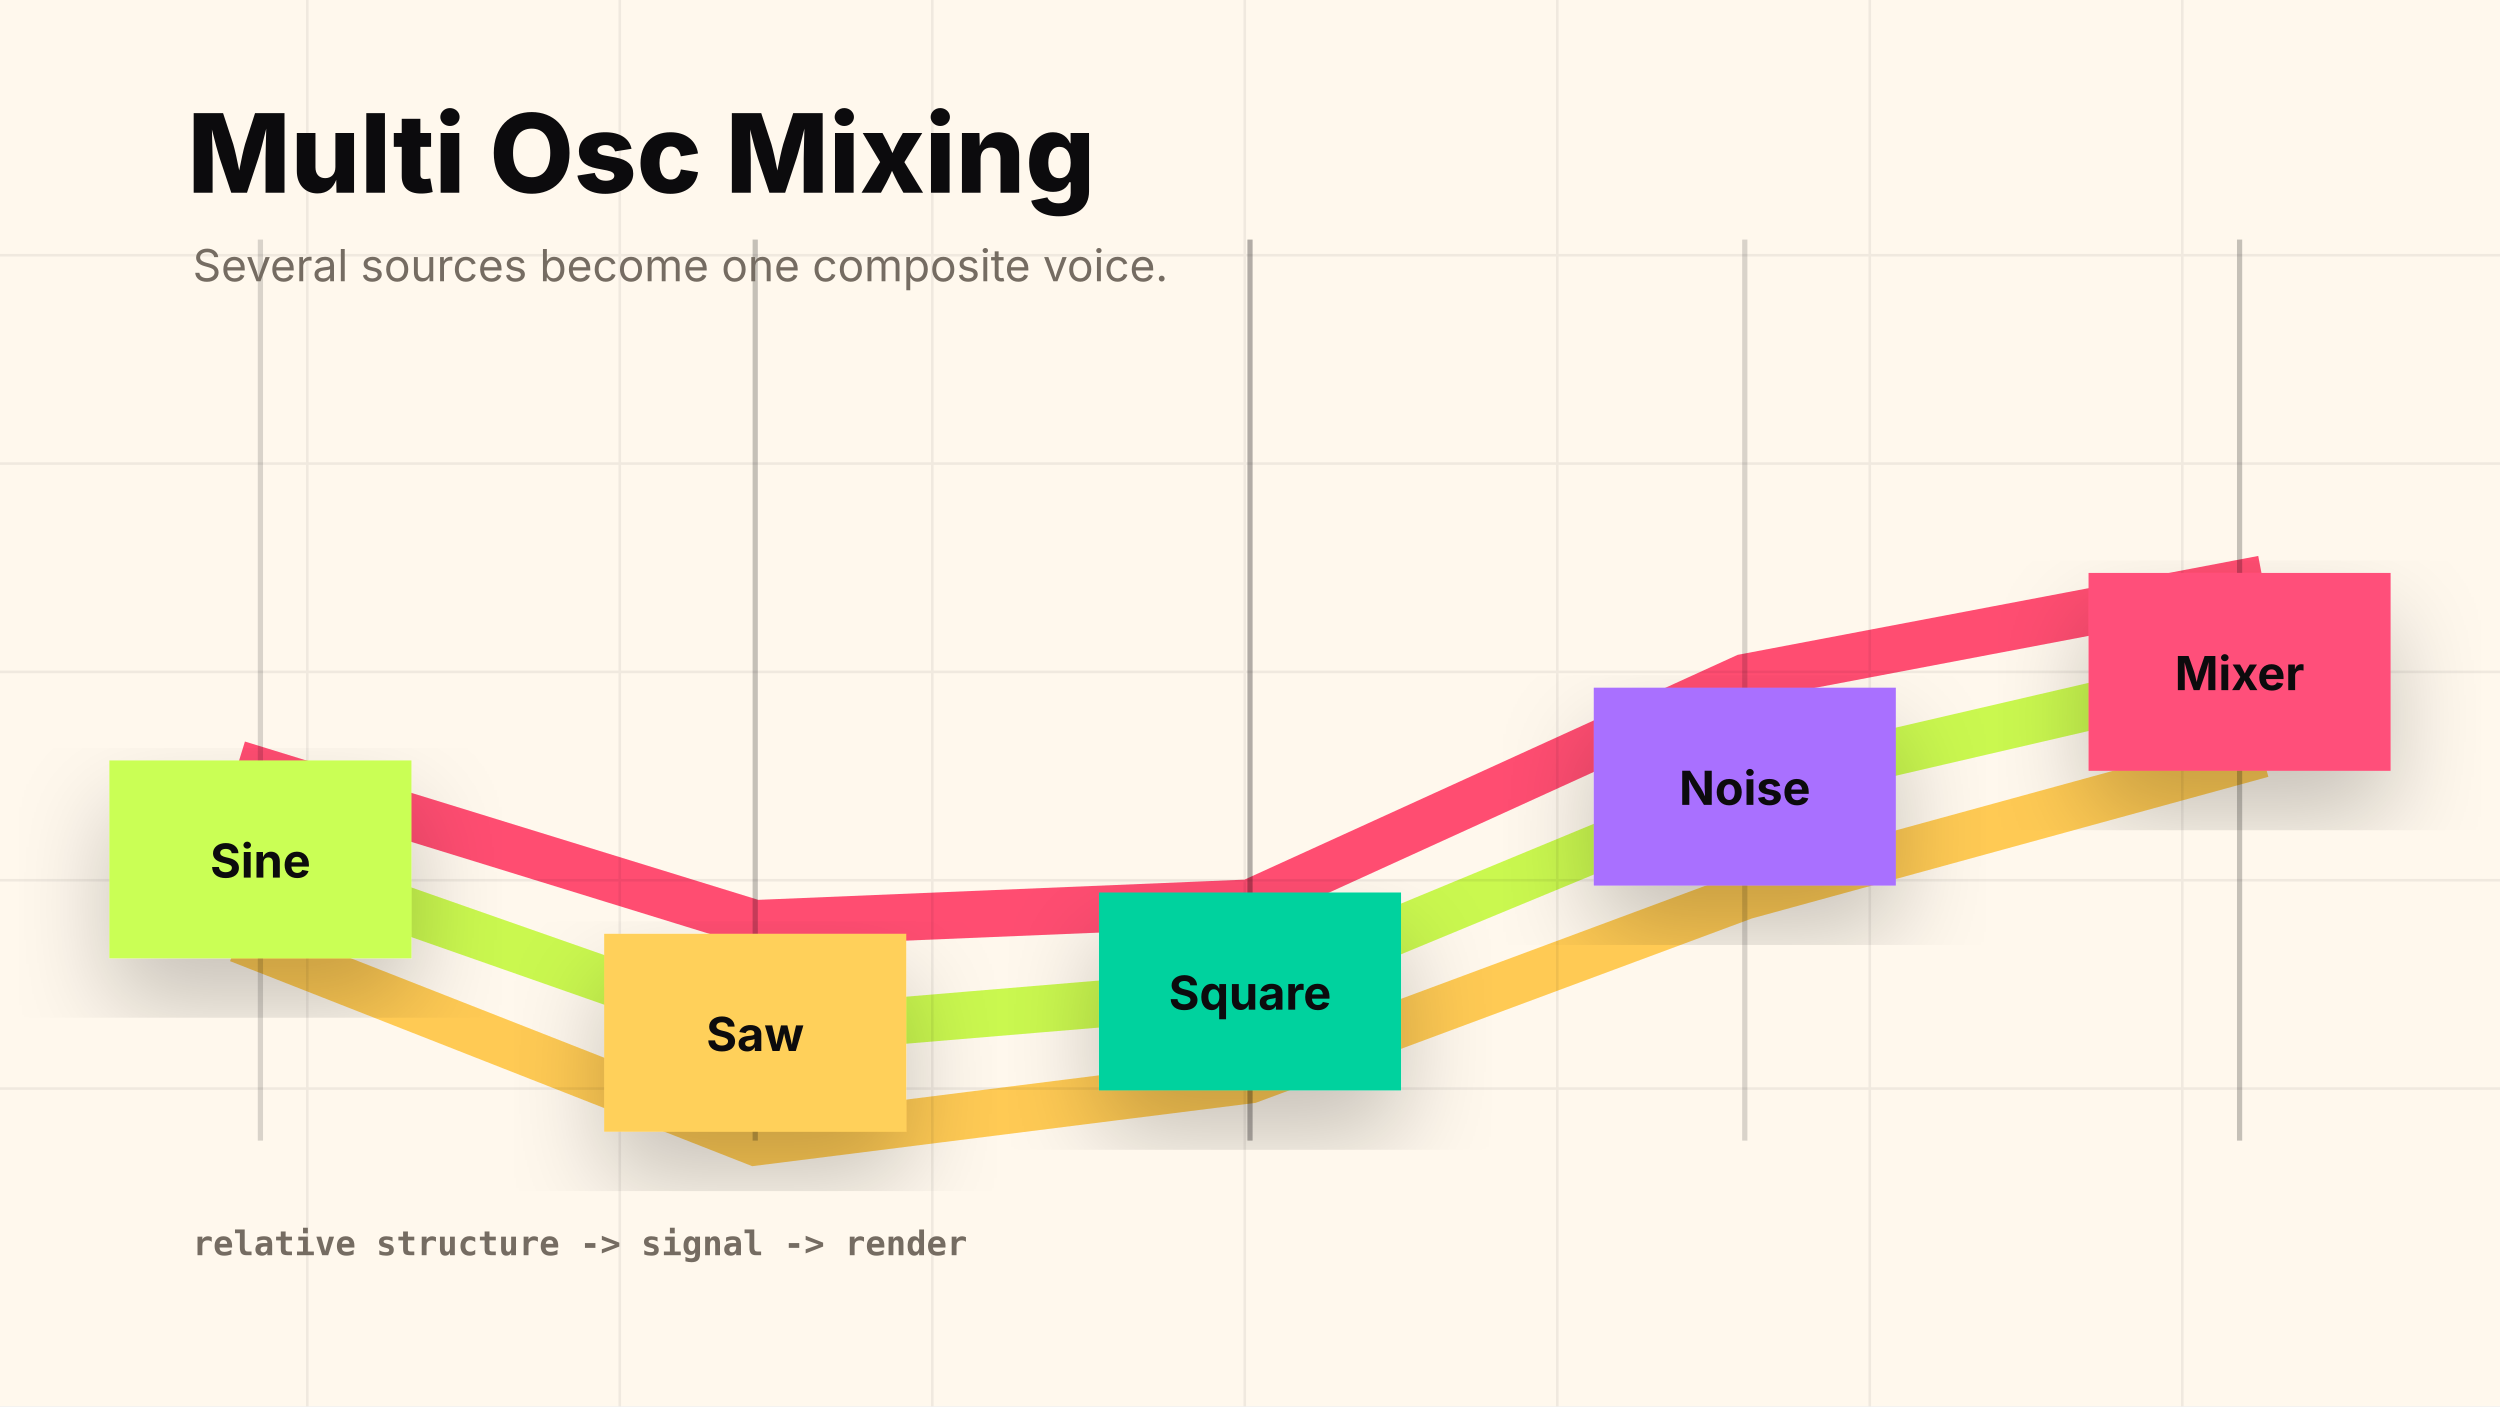
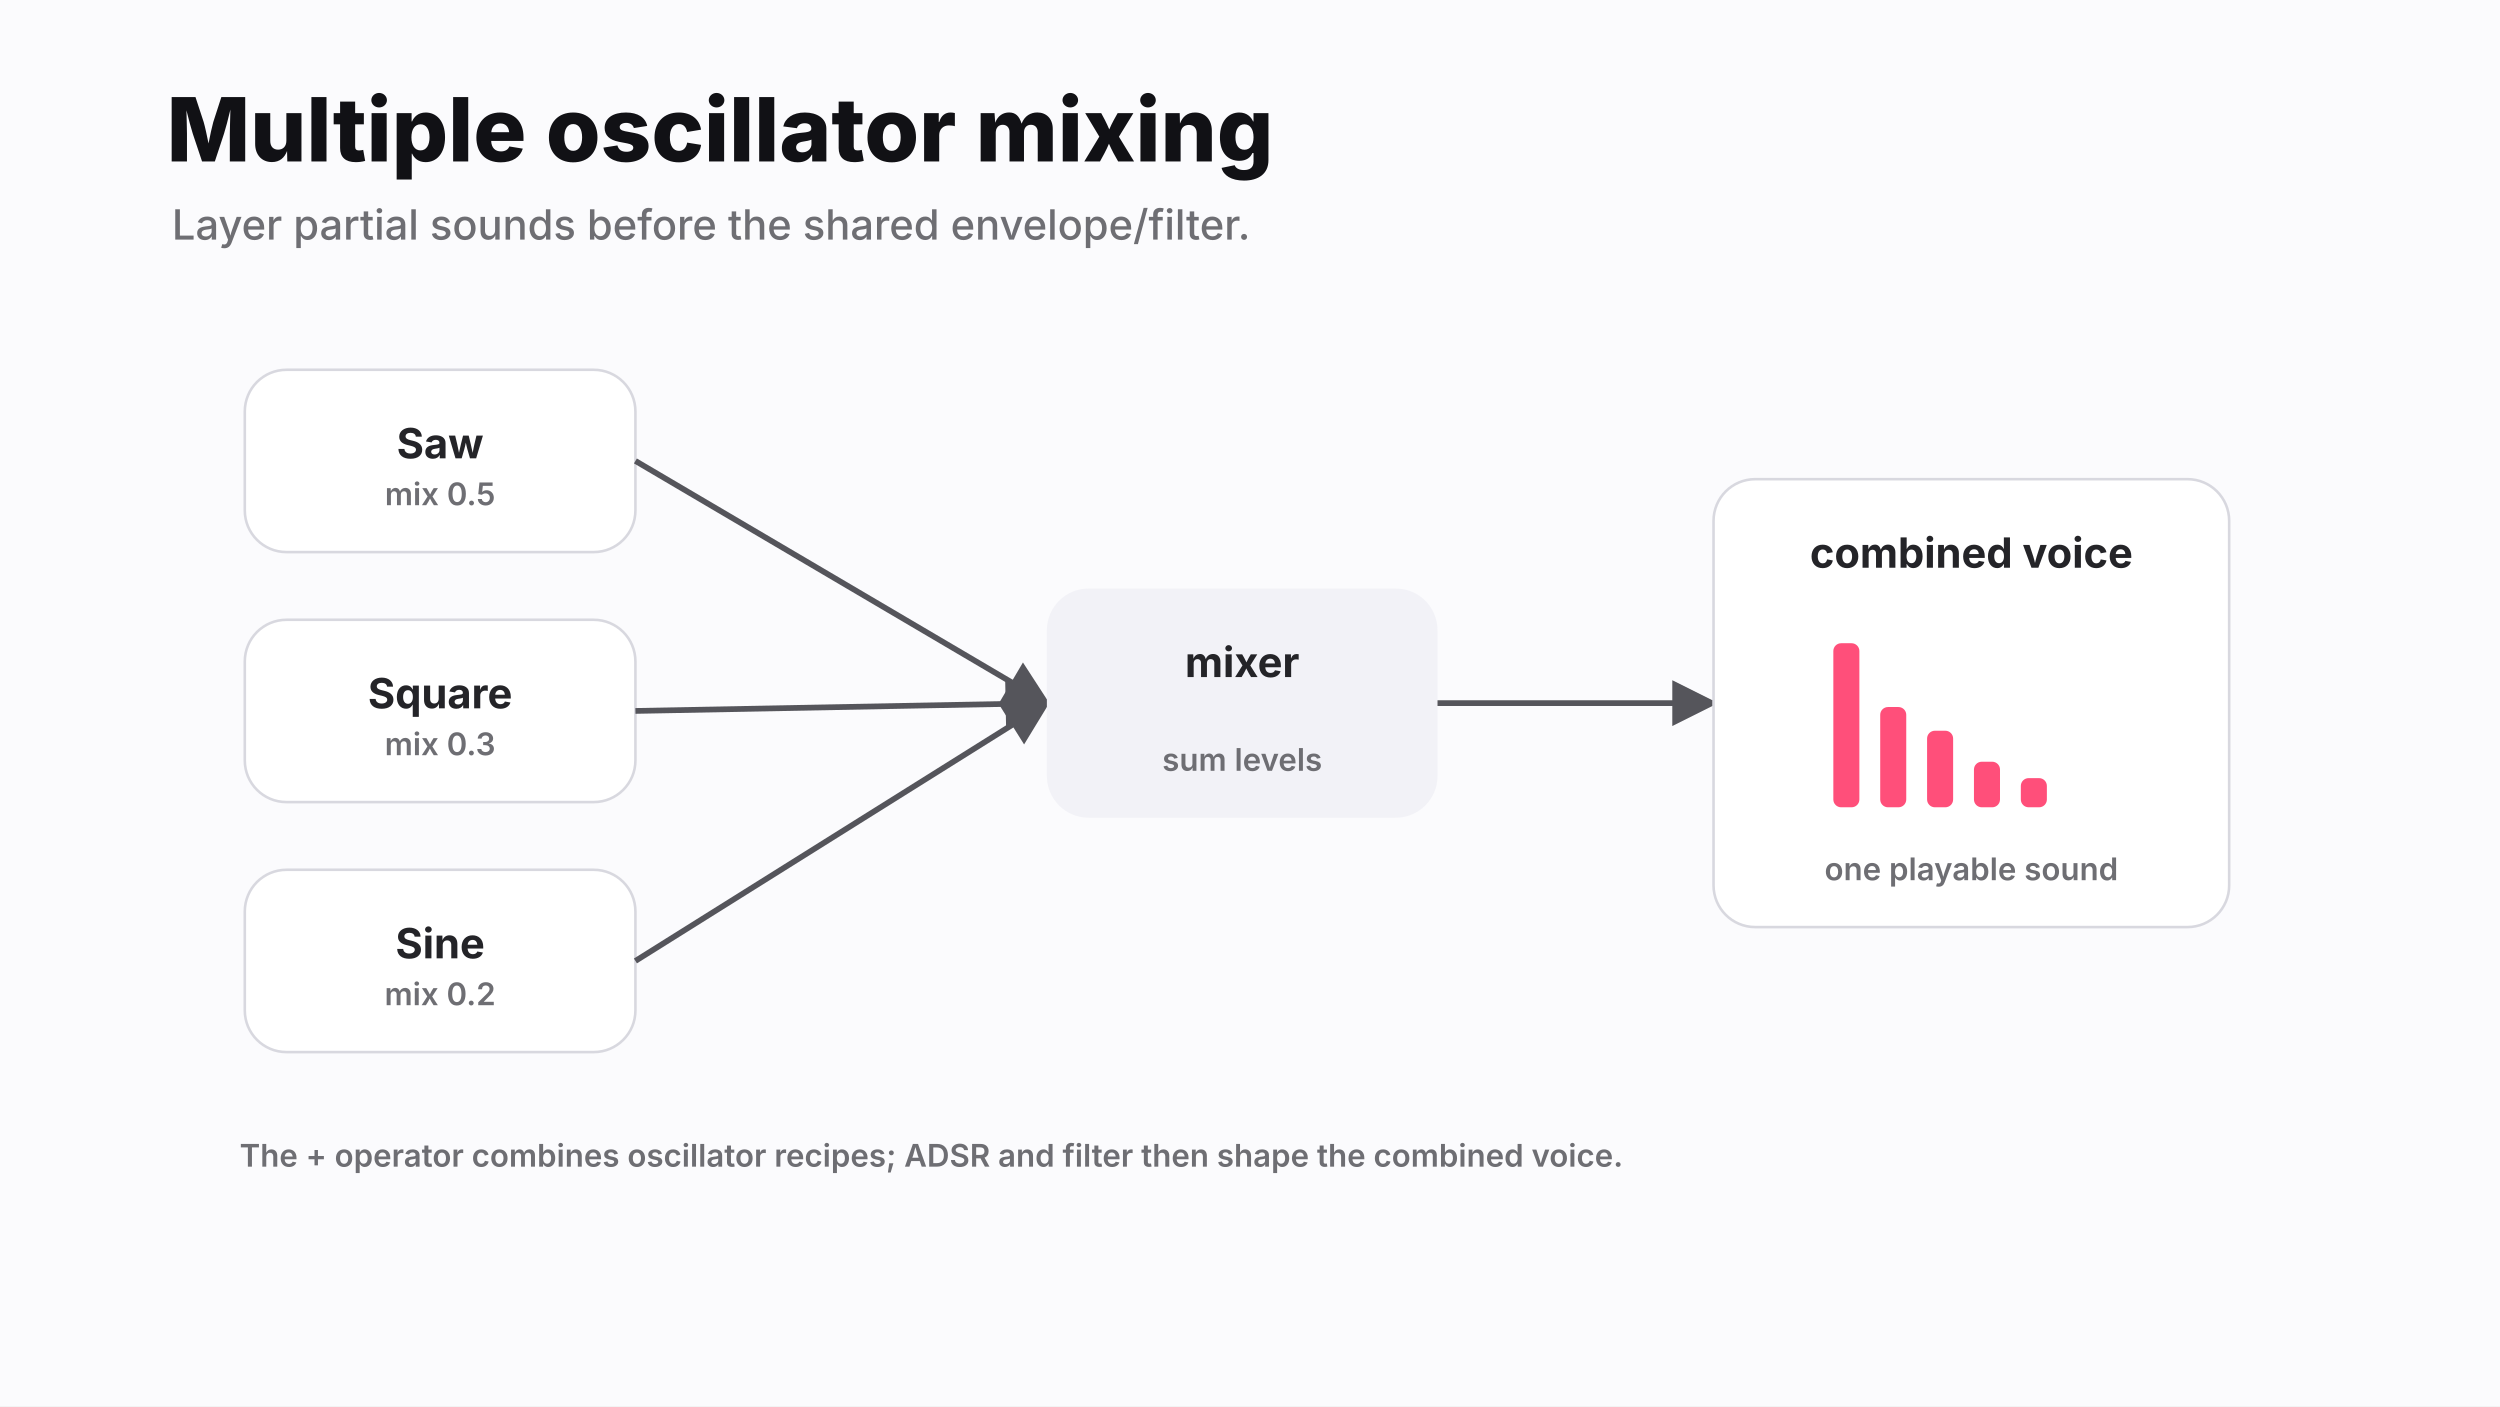
<svg xmlns="http://www.w3.org/2000/svg" viewBox="0 0 960 540" role="img" aria-labelledby="title desc">
+   <defs>
+     <marker id="arrow" viewBox="0 0 10 10" refX="9" refY="5" markerWidth="8" markerHeight="8" orient="auto">
+       <path d="M 0 0 L 10 5 L 0 10 Z" fill="context-stroke" />
+     </marker>
+   </defs>
  <style>
-   :root{color-scheme:light dark}.bg{fill:#fff8ed}.grid{stroke:#0c0b0d;stroke-opacity:.06}.ink{fill:#0c0b0d}.muted{fill:#756c62}.rail{fill:none;stroke-linecap:square;stroke-width:18;mix-blend-mode:multiply}.r0{stroke:#ff4f7a}.r1{stroke:#caff55}.r2{stroke:#ffd05a}.tick{fill:#0c0b0d}.node rect{filter:url(#soft)}.node text{fill:#0c0b0d;font:700 18px ui-sans-serif,-apple-system,BlinkMacSystemFont,'Segoe UI',sans-serif;text-anchor:middle}.mono{font:600 13px ui-monospace,SFMono-Regular,Menlo,monospace}@media(prefers-color-scheme:dark){.bg{fill:#08070a}.grid{stroke:#fff8ed;stroke-opacity:.07}.ink{fill:#fff8ed}.muted{fill:#b5aca1}.rail{mix-blend-mode:screen;opacity:.88}.tick{fill:#fff8ed}.node text{fill:#08070a}}
+ :root{color-scheme:light dark}.bg{fill:#fbfbfd}.panel{fill:#fff;stroke:#d8d8df}.soft{fill:#f2f2f7}.ink{fill:#17171b}.muted{fill:#6e6e73}.label{fill:#242428;font:650 16px -apple-system,BlinkMacSystemFont,"SF Pro Text","Segoe UI",sans-serif}.small{fill:#6e6e73;font:600 12px -apple-system,BlinkMacSystemFont,"SF Pro Text","Segoe UI",sans-serif}.title{fill:#111115;font:760 34px -apple-system,BlinkMacSystemFont,"SF Pro Display","Segoe UI",sans-serif}.desc{fill:#6e6e73;font:500 16px -apple-system,BlinkMacSystemFont,"SF Pro Text","Segoe UI",sans-serif}.mono{fill:#55555b;font:650 13px ui-monospace,SFMono-Regular,Menlo,monospace}.axis{stroke:#8e8e93;stroke-width:1.5}.arrow{stroke:#55555b;stroke-width:2.2;fill:none;marker-end:url(#arrow)}.line{fill:none;stroke:#17171b;stroke-width:3;stroke-linecap:round;stroke-linejoin:round}.hot{stroke:#ff4f7a}.mint{stroke:#00a887}.gold{stroke:#c78800}.violet{stroke:#8e6bff}.hotf{fill:#ff4f7a}.mintf{fill:#00a887}.goldf{fill:#f2a900}.violetf{fill:#8e6bff}.darkf{fill:#242428}.lightf{fill:#fff}.fade{opacity:.22}.fillHot{fill:#ff4f7a;opacity:.12}.fillMint{fill:#00a887;opacity:.13}.fillGold{fill:#f2a900;opacity:.16}.fillViolet{fill:#8e6bff;opacity:.13}.mid{text-anchor:middle}.right{text-anchor:end}@media(prefers-color-scheme:dark){.bg{fill:#08090d}.panel{fill:#121319;stroke:#2d2e36}.soft{fill:#1b1c23}.ink,.title{fill:#f5f5f7}.muted,.desc,.small,.mono{fill:#a1a1aa}.label{fill:#f1f1f4}.axis{stroke:#696a73}.arrow{stroke:#bbbcc6}.line{stroke:#f5f5f7}.darkf{fill:#f5f5f7}.lightf{fill:#121319}}
</style>
-   <defs>
-     <filter id="soft" x="-30%" y="-30%" width="160%" height="160%">
-       <feDropShadow dx="0" dy="18" stdDeviation="18" flood-color="#000" flood-opacity=".22" />
-     </filter>
-   </defs>
  <rect class="bg" width="960" height="540" />
-   <path class="grid" d="M0 98H960M0 178H960M0 258H960M0 338H960M0 418H960M118 0V540M238 0V540M358 0V540M478 0V540M598 0V540M718 0V540M838 0V540" />
-   <rect class="tick" x="99" y="92" width="2" height="346" opacity="0.16" />
-   <rect class="tick" x="289" y="92" width="2" height="346" opacity="0.24" />
-   <rect class="tick" x="479" y="92" width="2" height="346" opacity="0.32" />
-   <rect class="tick" x="669" y="92" width="2" height="346" opacity="0.16" />
-   <rect class="tick" x="859" y="92" width="2" height="346" opacity="0.24" />
-   <text class="ink" x="72" y="74" font-family="ui-sans-serif,-apple-system,BlinkMacSystemFont,'Segoe UI',sans-serif" font-size="42" font-weight="760">Multi Osc Mixing</text>
-   <text class="muted" x="74" y="108" font-family="ui-sans-serif,-apple-system,BlinkMacSystemFont,'Segoe UI',sans-serif" font-size="17">Several sources become one composite voice.</text>
-   <text class="muted mono" x="74" y="482">relative structure -&gt; signal -&gt; render</text>
-   <path class="rail r0" d="M 100.0 296.0 L 290.0 354.6 L 480.0 346.7 L 670.0 260.1 L 860.0 224.0" />
-   <path class="rail r1" d="M 100.0 330.0 L 290.0 396.6 L 480.0 380.7 L 670.0 302.1 L 860.0 258.0" />
-   <path class="rail r2" d="M 100.0 364.0 L 290.0 438.6 L 480.0 414.7 L 670.0 344.1 L 860.0 292.0" />
-   <g class="node" transform="translate(42 292)">
-     <rect fill="#caff55" width="116" height="76" />
-     <text x="58" y="45">Sine</text>
-   </g>
-   <g class="node" transform="translate(232 358.5716)">
-     <rect fill="#ffd05a" width="116" height="76" />
-     <text x="58" y="45">Saw</text>
-   </g>
-   <g class="node" transform="translate(422 342.7176)">
-     <rect fill="#00d29e" width="116" height="76" />
-     <text x="58" y="45">Square</text>
-   </g>
-   <g class="node" transform="translate(612 264.0675)">
-     <rect fill="#a970ff" width="116" height="76" />
-     <text x="58" y="45">Noise</text>
-   </g>
-   <g class="node" transform="translate(802 220.0021)">
-     <rect fill="#ff4f7a" width="116" height="76" />
-     <text x="58" y="45">Mixer</text>
-   </g>
+   <text class="title" x="64" y="62">Multiple oscillator mixing</text>
+   <text class="desc" x="66" y="92">Layer partial sounds before the shared envelope/filter.</text>
+   <rect class="panel" x="94" y="142" width="150" height="70" rx="16" />
+   <text class="label mid" x="169" y="176">Saw</text>
+   <text class="small mid" x="169" y="194">mix 0.5</text>
+   <line class="arrow" x1="244" y1="177" x2="402" y2="270" />
+   <rect class="panel" x="94" y="238" width="150" height="70" rx="16" />
+   <text class="label mid" x="169" y="272">Square</text>
+   <text class="small mid" x="169" y="290">mix 0.3</text>
+   <line class="arrow" x1="244" y1="273" x2="402" y2="270" />
+   <rect class="panel" x="94" y="334" width="150" height="70" rx="16" />
+   <text class="label mid" x="169" y="368">Sine</text>
+   <text class="small mid" x="169" y="386">mix 0.2</text>
+   <line class="arrow" x1="244" y1="369" x2="402" y2="270" />
+   <rect class="soft" x="402" y="226" width="150" height="88" rx="16" />
+   <text class="label mid" x="477" y="260">mixer</text>
+   <text class="small mid" x="477" y="296">sum levels</text>
+   <line class="arrow" x1="552" y1="270" x2="658" y2="270" />
+   <rect class="panel" x="658" y="184" width="198" height="172" rx="16" />
+   <text class="label mid" x="757" y="218">combined voice</text>
+   <text class="small mid" x="757" y="338">one playable sound</text>
+   <rect class="hotf" x="704" y="247" width="10" height="63" rx="3" />
+   <rect class="hotf" x="722" y="271.5" width="10" height="38.5" rx="3" />
+   <rect class="hotf" x="740" y="280.6" width="10" height="29.4" rx="3" />
+   <rect class="hotf" x="758" y="292.5" width="10" height="17.5" rx="3" />
+   <rect class="hotf" x="776" y="298.8" width="10" height="11.2" rx="3" />
+   <text class="small" x="92" y="448">The + operator combines oscillator recipes; ADSR and filter then shape the combined voice.</text>
</svg>
